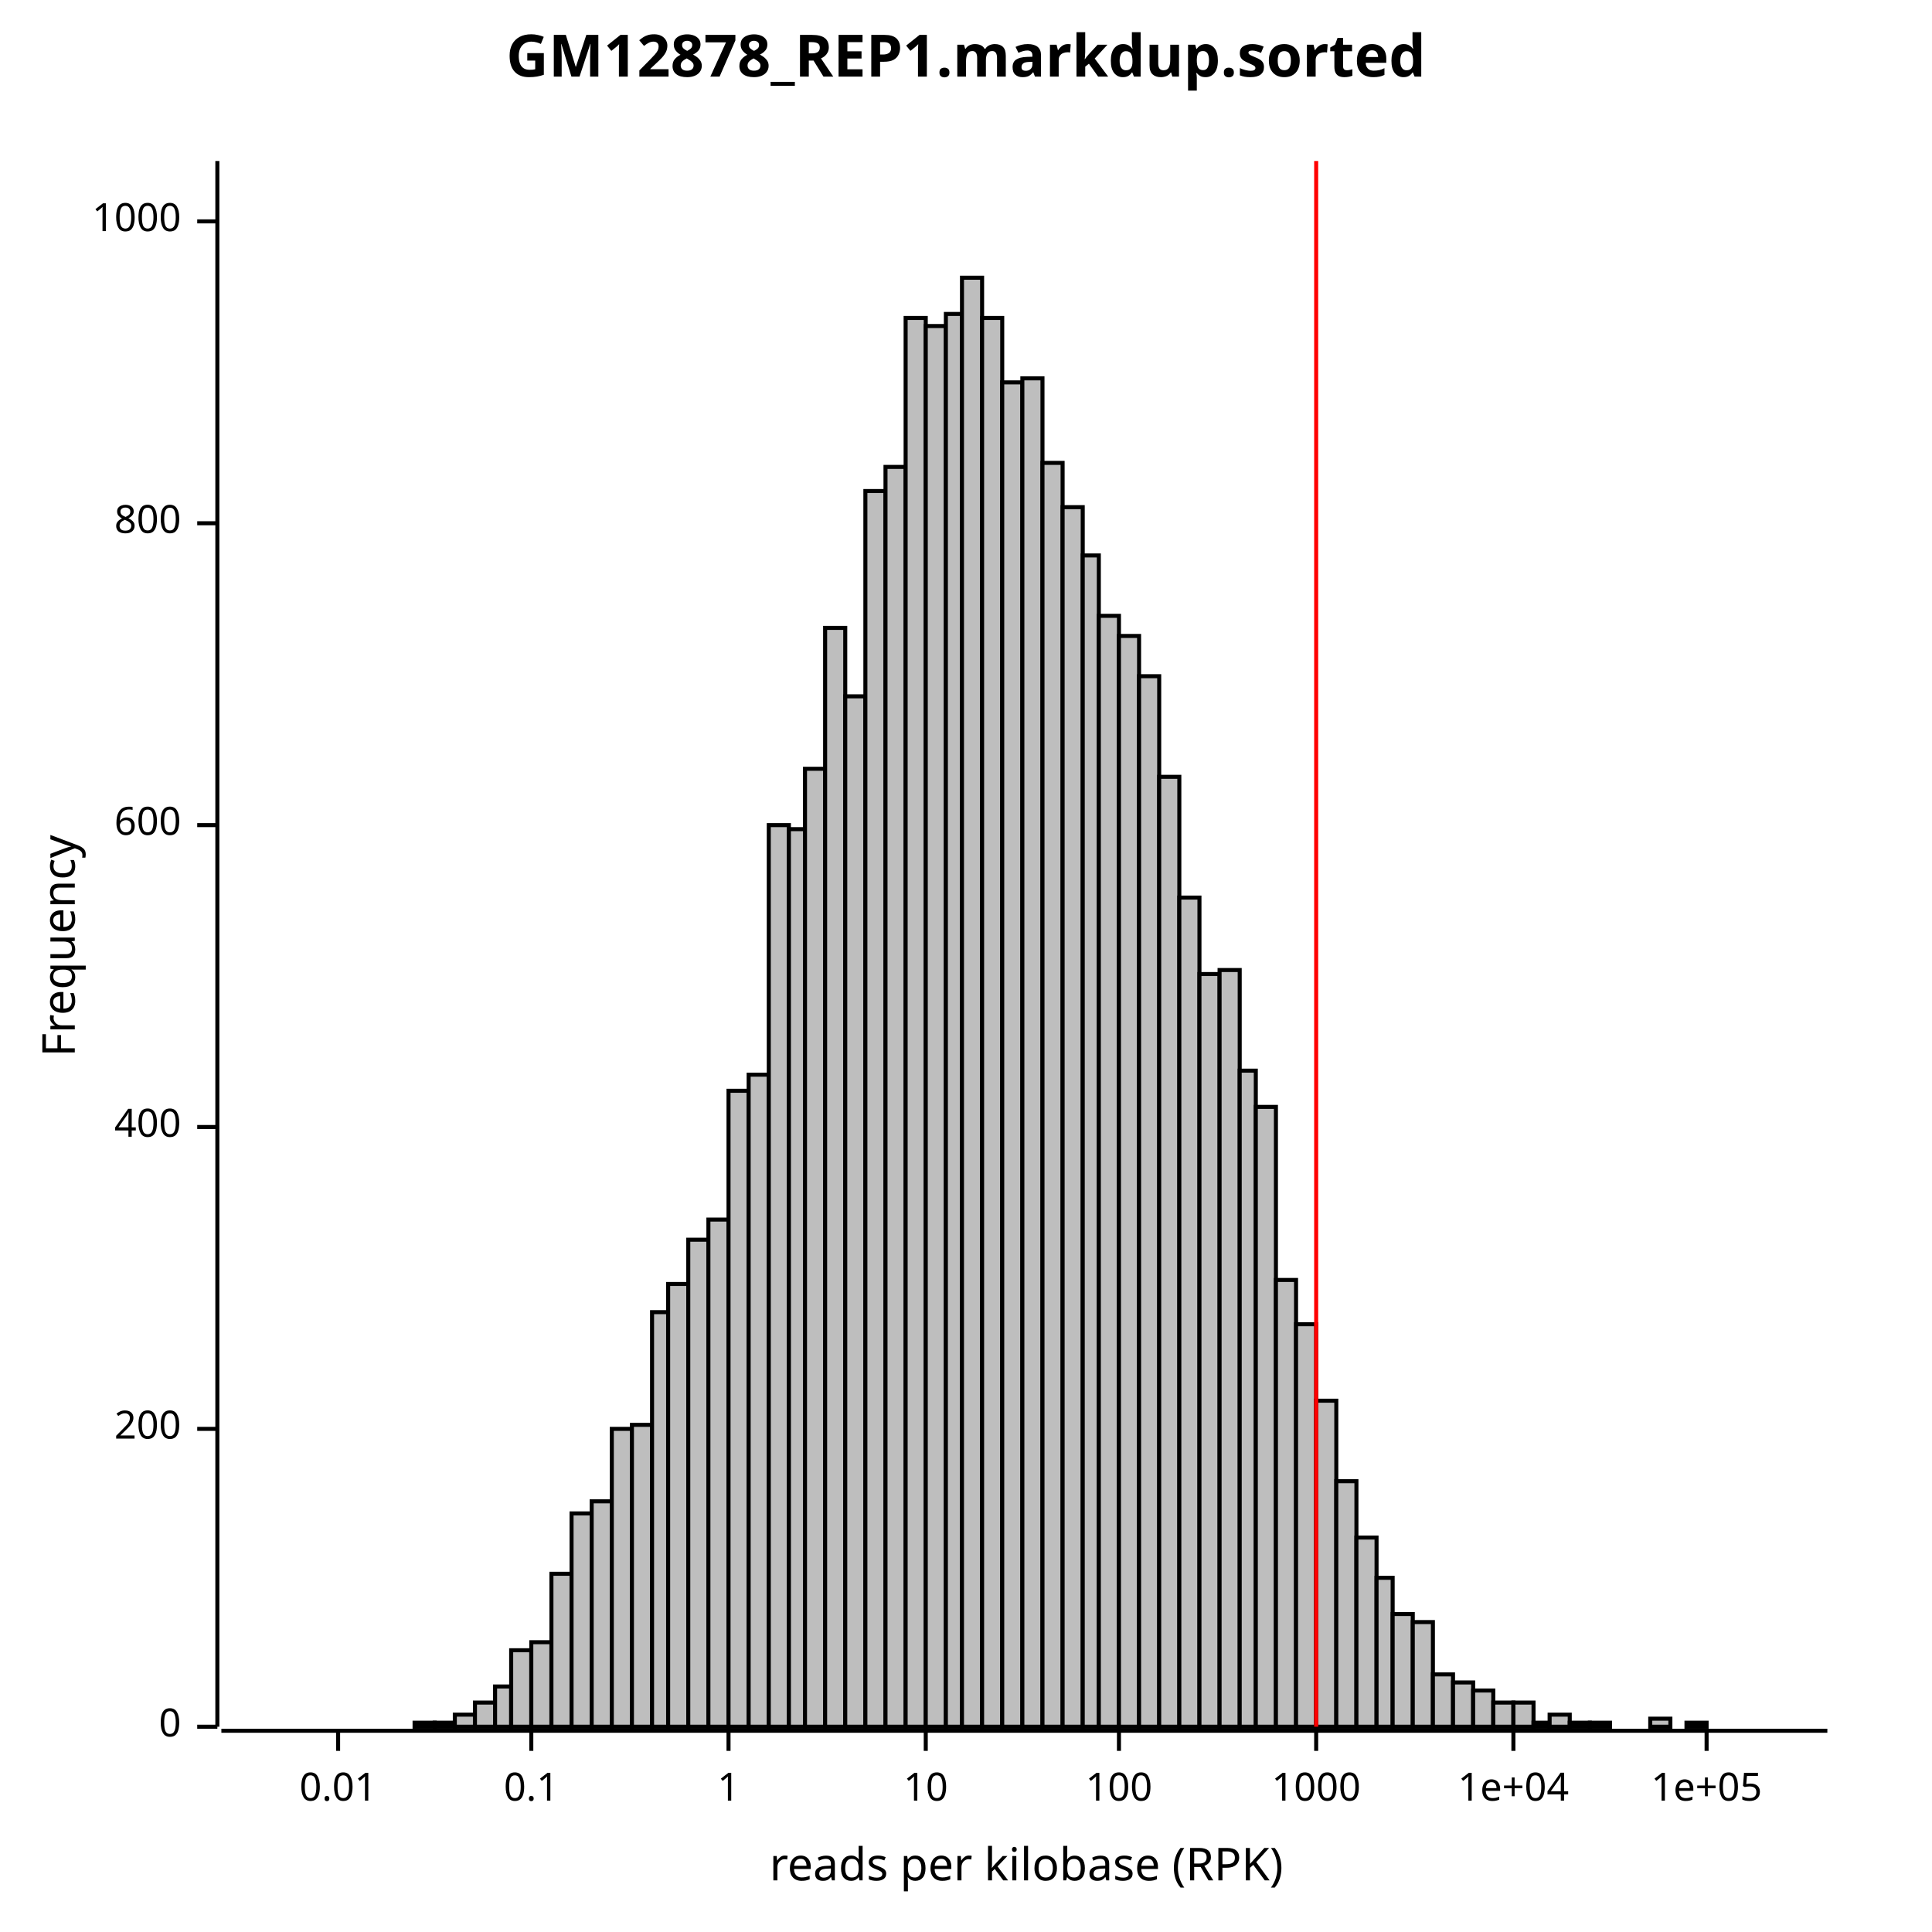
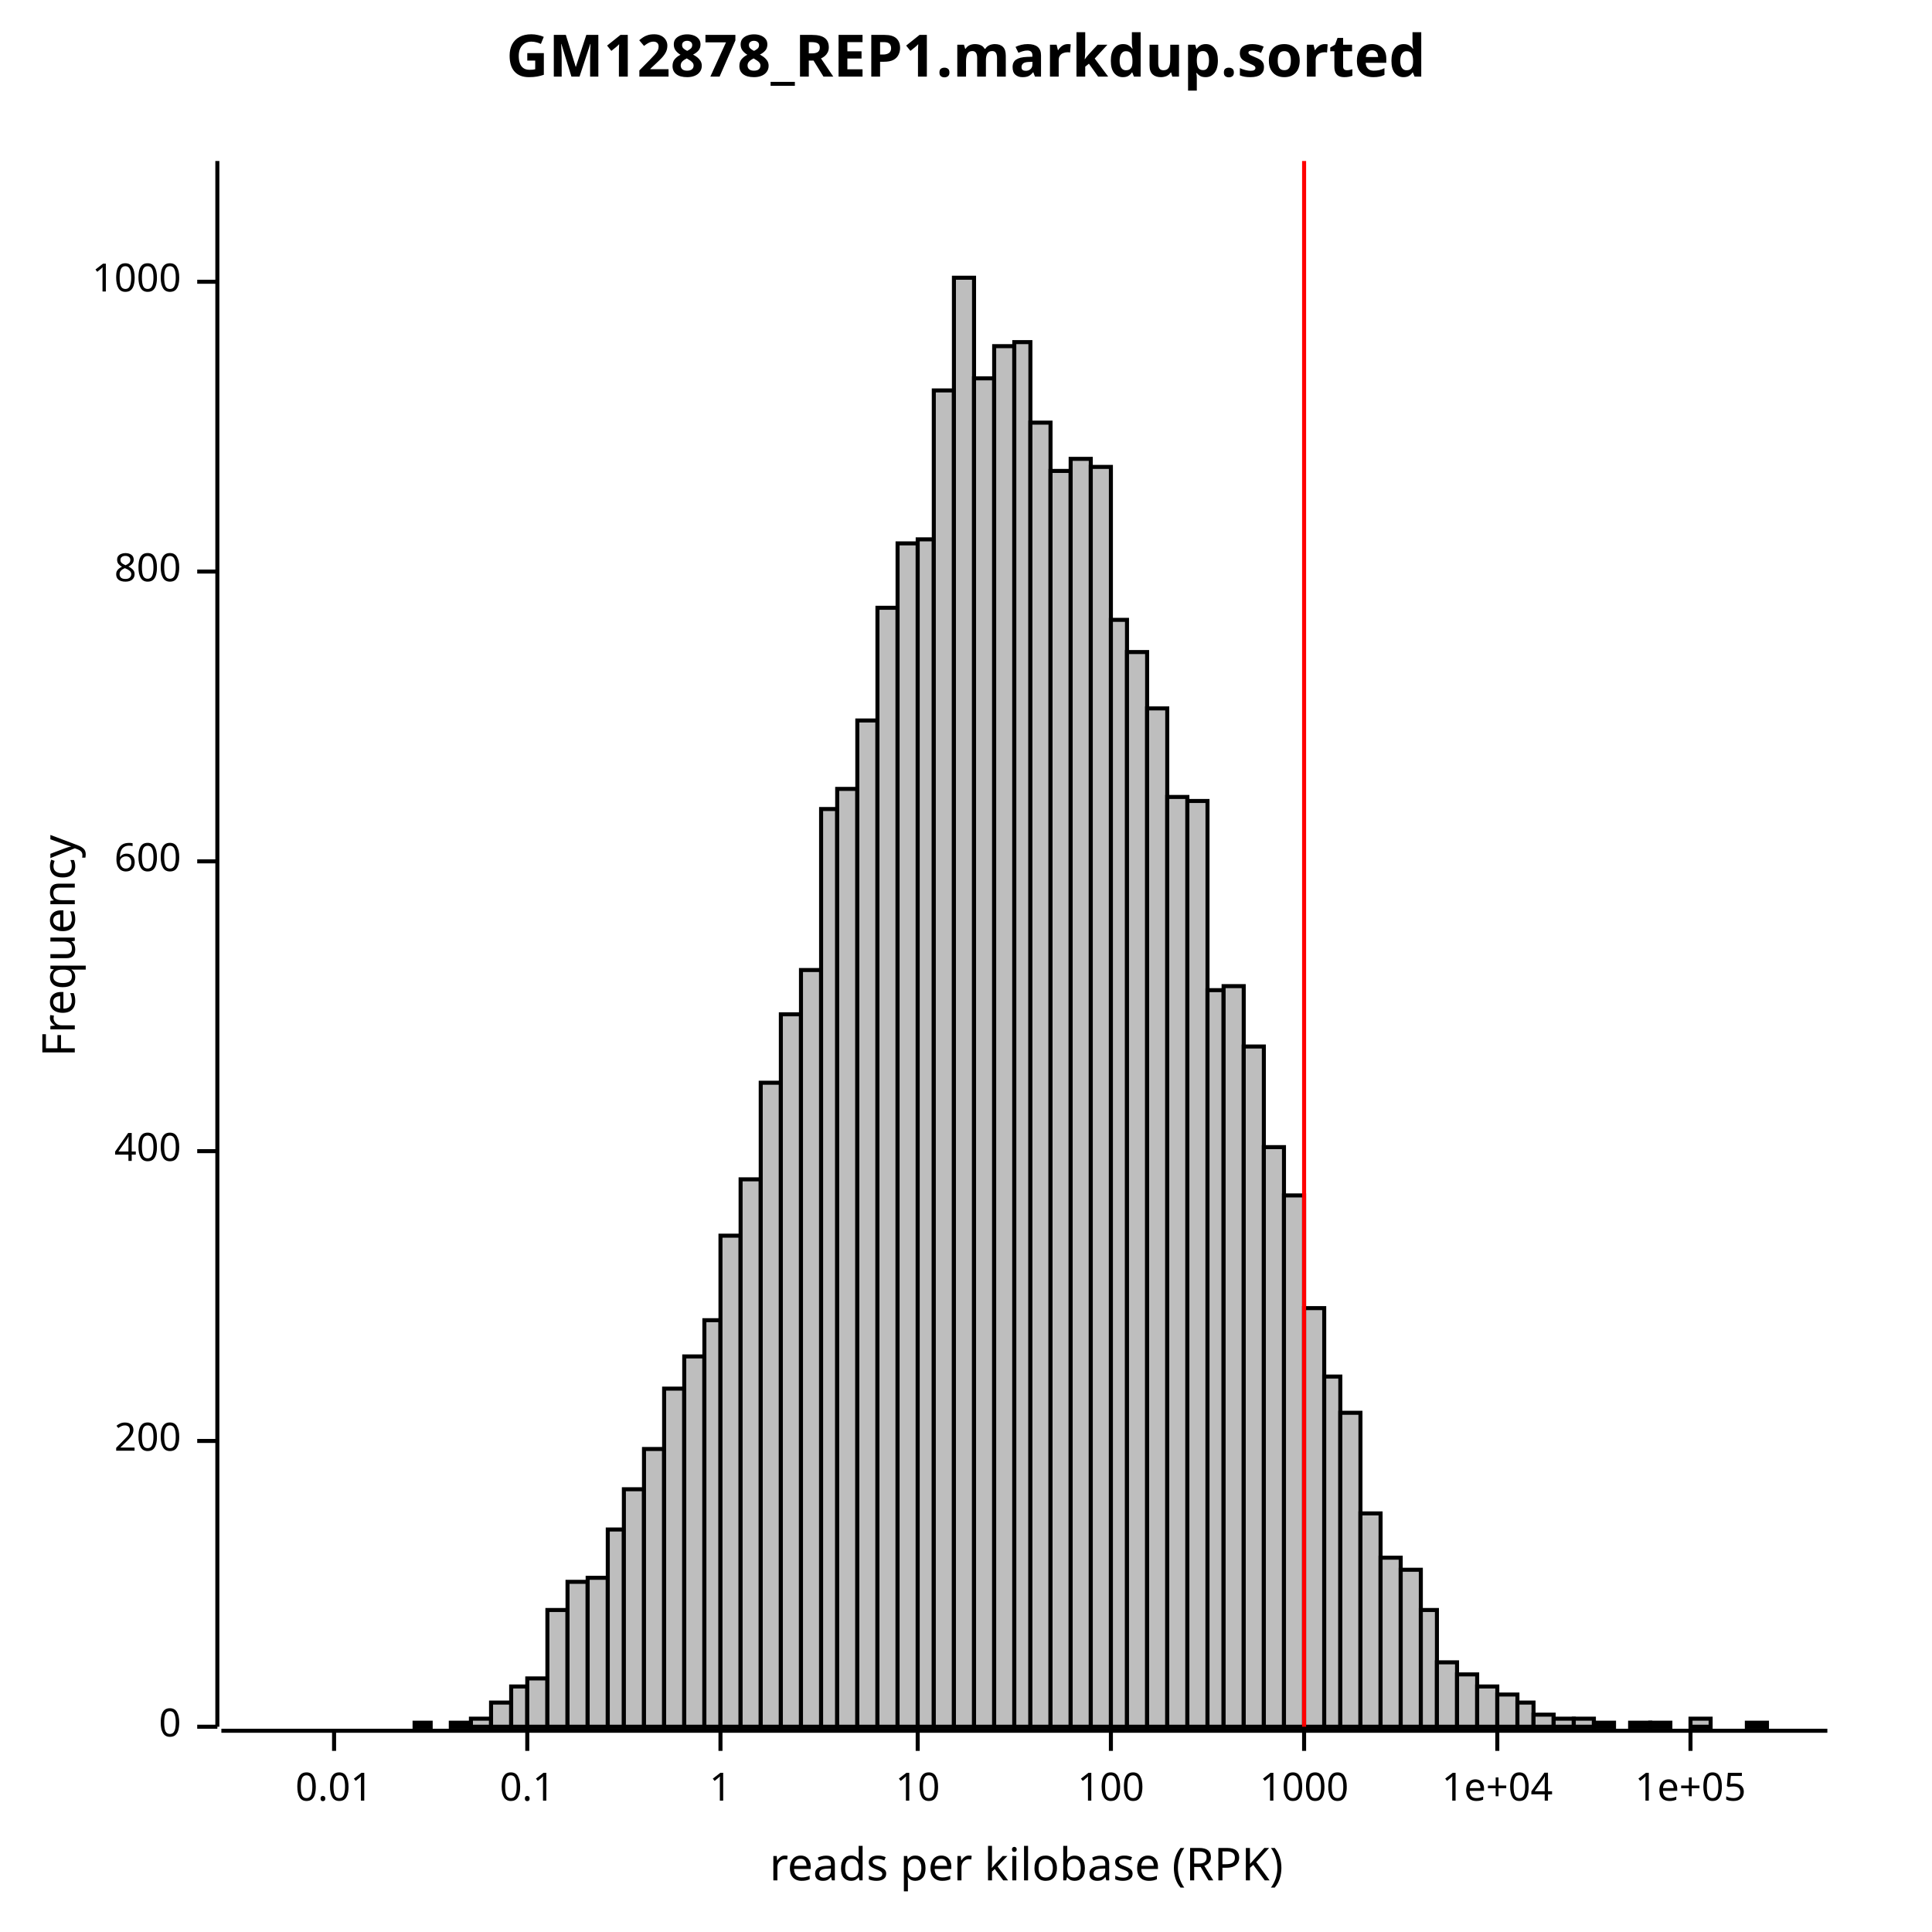
<svg xmlns="http://www.w3.org/2000/svg" width="480" height="480" viewBox="0 0 480 480">
  <rect x="0" y="0" width="480" height="480" opacity="1" fill="#FFFFFF" stroke="none" />
  <text x="240" y="8" dy="0.76em" text-anchor="middle" font-family="sans-serif" font-size="14.516" opacity="1" fill="#000000" font-weight="bold">
GM12878_REP1.markdup.sorted
</text>
  <text x="10" y="235" dy="0.76em" text-anchor="middle" font-family="sans-serif" font-size="11.29" opacity="1" fill="#000000" transform="rotate(270, 10, 235)">
Frequency
</text>
  <text x="255" y="470" dy="-0.5ex" text-anchor="middle" font-family="sans-serif" font-size="11.29" opacity="1" fill="#000000">
reads per kilobase (RPK)
</text>
  <polyline fill="none" opacity="1" stroke="#000000" stroke-width="1" points="54,40 54,429 " />
  <text x="45" y="429" dy="0.5ex" text-anchor="end" font-family="sans-serif" font-size="9.677" opacity="1" fill="#000000">
0
</text>
  <polyline fill="none" opacity="1" stroke="#000000" stroke-width="1" points="49,429 54,429 " />
-   <text x="45" y="355" dy="0.5ex" text-anchor="end" font-family="sans-serif" font-size="9.677" opacity="1" fill="#000000">
+   <text x="45" y="358" dy="0.5ex" text-anchor="end" font-family="sans-serif" font-size="9.677" opacity="1" fill="#000000">
200
</text>
-   <polyline fill="none" opacity="1" stroke="#000000" stroke-width="1" points="49,355 54,355 " />
-   <text x="45" y="280" dy="0.5ex" text-anchor="end" font-family="sans-serif" font-size="9.677" opacity="1" fill="#000000">
+   <polyline fill="none" opacity="1" stroke="#000000" stroke-width="1" points="49,358 54,358 " />
+   <text x="45" y="286" dy="0.5ex" text-anchor="end" font-family="sans-serif" font-size="9.677" opacity="1" fill="#000000">
400
</text>
-   <polyline fill="none" opacity="1" stroke="#000000" stroke-width="1" points="49,280 54,280 " />
-   <text x="45" y="205" dy="0.5ex" text-anchor="end" font-family="sans-serif" font-size="9.677" opacity="1" fill="#000000">
+   <polyline fill="none" opacity="1" stroke="#000000" stroke-width="1" points="49,286 54,286 " />
+   <text x="45" y="214" dy="0.5ex" text-anchor="end" font-family="sans-serif" font-size="9.677" opacity="1" fill="#000000">
600
</text>
-   <polyline fill="none" opacity="1" stroke="#000000" stroke-width="1" points="49,205 54,205 " />
-   <text x="45" y="130" dy="0.5ex" text-anchor="end" font-family="sans-serif" font-size="9.677" opacity="1" fill="#000000">
+   <polyline fill="none" opacity="1" stroke="#000000" stroke-width="1" points="49,214 54,214 " />
+   <text x="45" y="142" dy="0.5ex" text-anchor="end" font-family="sans-serif" font-size="9.677" opacity="1" fill="#000000">
800
</text>
-   <polyline fill="none" opacity="1" stroke="#000000" stroke-width="1" points="49,130 54,130 " />
-   <text x="45" y="55" dy="0.5ex" text-anchor="end" font-family="sans-serif" font-size="9.677" opacity="1" fill="#000000">
+   <polyline fill="none" opacity="1" stroke="#000000" stroke-width="1" points="49,142 54,142 " />
+   <text x="45" y="70" dy="0.5ex" text-anchor="end" font-family="sans-serif" font-size="9.677" opacity="1" fill="#000000">
1000
</text>
-   <polyline fill="none" opacity="1" stroke="#000000" stroke-width="1" points="49,55 54,55 " />
+   <polyline fill="none" opacity="1" stroke="#000000" stroke-width="1" points="49,70 54,70 " />
  <polyline fill="none" opacity="1" stroke="#000000" stroke-width="1" points="55,430 454,430 " />
-   <text x="84" y="440" dy="0.76em" text-anchor="middle" font-family="sans-serif" font-size="9.677" opacity="1" fill="#000000">
+   <text x="83" y="440" dy="0.76em" text-anchor="middle" font-family="sans-serif" font-size="9.677" opacity="1" fill="#000000">
0.01
</text>
-   <polyline fill="none" opacity="1" stroke="#000000" stroke-width="1" points="84,430 84,435 " />
-   <text x="132" y="440" dy="0.76em" text-anchor="middle" font-family="sans-serif" font-size="9.677" opacity="1" fill="#000000">
+   <polyline fill="none" opacity="1" stroke="#000000" stroke-width="1" points="83,430 83,435 " />
+   <text x="131" y="440" dy="0.76em" text-anchor="middle" font-family="sans-serif" font-size="9.677" opacity="1" fill="#000000">
0.1
</text>
-   <polyline fill="none" opacity="1" stroke="#000000" stroke-width="1" points="132,430 132,435 " />
-   <text x="181" y="440" dy="0.76em" text-anchor="middle" font-family="sans-serif" font-size="9.677" opacity="1" fill="#000000">
+   <polyline fill="none" opacity="1" stroke="#000000" stroke-width="1" points="131,430 131,435 " />
+   <text x="179" y="440" dy="0.76em" text-anchor="middle" font-family="sans-serif" font-size="9.677" opacity="1" fill="#000000">
1
</text>
-   <polyline fill="none" opacity="1" stroke="#000000" stroke-width="1" points="181,430 181,435 " />
-   <text x="230" y="440" dy="0.76em" text-anchor="middle" font-family="sans-serif" font-size="9.677" opacity="1" fill="#000000">
+   <polyline fill="none" opacity="1" stroke="#000000" stroke-width="1" points="179,430 179,435 " />
+   <text x="228" y="440" dy="0.76em" text-anchor="middle" font-family="sans-serif" font-size="9.677" opacity="1" fill="#000000">
10
</text>
-   <polyline fill="none" opacity="1" stroke="#000000" stroke-width="1" points="230,430 230,435 " />
-   <text x="278" y="440" dy="0.76em" text-anchor="middle" font-family="sans-serif" font-size="9.677" opacity="1" fill="#000000">
+   <polyline fill="none" opacity="1" stroke="#000000" stroke-width="1" points="228,430 228,435 " />
+   <text x="276" y="440" dy="0.76em" text-anchor="middle" font-family="sans-serif" font-size="9.677" opacity="1" fill="#000000">
100
</text>
-   <polyline fill="none" opacity="1" stroke="#000000" stroke-width="1" points="278,430 278,435 " />
-   <text x="327" y="440" dy="0.76em" text-anchor="middle" font-family="sans-serif" font-size="9.677" opacity="1" fill="#000000">
+   <polyline fill="none" opacity="1" stroke="#000000" stroke-width="1" points="276,430 276,435 " />
+   <text x="324" y="440" dy="0.76em" text-anchor="middle" font-family="sans-serif" font-size="9.677" opacity="1" fill="#000000">
1000
</text>
-   <polyline fill="none" opacity="1" stroke="#000000" stroke-width="1" points="327,430 327,435 " />
-   <text x="376" y="440" dy="0.76em" text-anchor="middle" font-family="sans-serif" font-size="9.677" opacity="1" fill="#000000">
+   <polyline fill="none" opacity="1" stroke="#000000" stroke-width="1" points="324,430 324,435 " />
+   <text x="372" y="440" dy="0.76em" text-anchor="middle" font-family="sans-serif" font-size="9.677" opacity="1" fill="#000000">
1e+04
</text>
-   <polyline fill="none" opacity="1" stroke="#000000" stroke-width="1" points="376,430 376,435 " />
-   <text x="424" y="440" dy="0.76em" text-anchor="middle" font-family="sans-serif" font-size="9.677" opacity="1" fill="#000000">
+   <polyline fill="none" opacity="1" stroke="#000000" stroke-width="1" points="372,430 372,435 " />
+   <text x="420" y="440" dy="0.76em" text-anchor="middle" font-family="sans-serif" font-size="9.677" opacity="1" fill="#000000">
1e+05
</text>
-   <polyline fill="none" opacity="1" stroke="#000000" stroke-width="1" points="424,430 424,435 " />
+   <polyline fill="none" opacity="1" stroke="#000000" stroke-width="1" points="420,430 420,435 " />
  <rect x="55" y="429" width="4" height="0" opacity="1" fill="#BEBEBE" stroke="none" />
  <rect x="55" y="429" width="4" height="0" opacity="1" fill="none" stroke="#000000" />
-   <rect x="103" y="428" width="5" height="1" opacity="1" fill="#BEBEBE" stroke="none" />
-   <rect x="103" y="428" width="5" height="1" opacity="1" fill="none" stroke="#000000" />
-   <rect x="108" y="428" width="5" height="1" opacity="1" fill="#BEBEBE" stroke="none" />
-   <rect x="108" y="428" width="5" height="1" opacity="1" fill="none" stroke="#000000" />
-   <rect x="113" y="426" width="5" height="3" opacity="1" fill="#BEBEBE" stroke="none" />
-   <rect x="113" y="426" width="5" height="3" opacity="1" fill="none" stroke="#000000" />
-   <rect x="118" y="423" width="5" height="6" opacity="1" fill="#BEBEBE" stroke="none" />
-   <rect x="118" y="423" width="5" height="6" opacity="1" fill="none" stroke="#000000" />
-   <rect x="123" y="419" width="4" height="10" opacity="1" fill="#BEBEBE" stroke="none" />
-   <rect x="123" y="419" width="4" height="10" opacity="1" fill="none" stroke="#000000" />
-   <rect x="127" y="410" width="5" height="19" opacity="1" fill="#BEBEBE" stroke="none" />
-   <rect x="127" y="410" width="5" height="19" opacity="1" fill="none" stroke="#000000" />
-   <rect x="132" y="408" width="5" height="21" opacity="1" fill="#BEBEBE" stroke="none" />
-   <rect x="132" y="408" width="5" height="21" opacity="1" fill="none" stroke="#000000" />
-   <rect x="137" y="391" width="5" height="38" opacity="1" fill="#BEBEBE" stroke="none" />
-   <rect x="137" y="391" width="5" height="38" opacity="1" fill="none" stroke="#000000" />
-   <rect x="142" y="376" width="5" height="53" opacity="1" fill="#BEBEBE" stroke="none" />
-   <rect x="142" y="376" width="5" height="53" opacity="1" fill="none" stroke="#000000" />
-   <rect x="147" y="373" width="5" height="56" opacity="1" fill="#BEBEBE" stroke="none" />
-   <rect x="147" y="373" width="5" height="56" opacity="1" fill="none" stroke="#000000" />
-   <rect x="152" y="355" width="5" height="74" opacity="1" fill="#BEBEBE" stroke="none" />
-   <rect x="152" y="355" width="5" height="74" opacity="1" fill="none" stroke="#000000" />
-   <rect x="157" y="354" width="5" height="75" opacity="1" fill="#BEBEBE" stroke="none" />
-   <rect x="157" y="354" width="5" height="75" opacity="1" fill="none" stroke="#000000" />
-   <rect x="162" y="326" width="4" height="103" opacity="1" fill="#BEBEBE" stroke="none" />
-   <rect x="162" y="326" width="4" height="103" opacity="1" fill="none" stroke="#000000" />
-   <rect x="166" y="319" width="5" height="110" opacity="1" fill="#BEBEBE" stroke="none" />
-   <rect x="166" y="319" width="5" height="110" opacity="1" fill="none" stroke="#000000" />
-   <rect x="171" y="308" width="5" height="121" opacity="1" fill="#BEBEBE" stroke="none" />
-   <rect x="171" y="308" width="5" height="121" opacity="1" fill="none" stroke="#000000" />
-   <rect x="176" y="303" width="5" height="126" opacity="1" fill="#BEBEBE" stroke="none" />
-   <rect x="176" y="303" width="5" height="126" opacity="1" fill="none" stroke="#000000" />
-   <rect x="181" y="271" width="5" height="158" opacity="1" fill="#BEBEBE" stroke="none" />
-   <rect x="181" y="271" width="5" height="158" opacity="1" fill="none" stroke="#000000" />
-   <rect x="186" y="267" width="5" height="162" opacity="1" fill="#BEBEBE" stroke="none" />
-   <rect x="186" y="267" width="5" height="162" opacity="1" fill="none" stroke="#000000" />
-   <rect x="191" y="205" width="5" height="224" opacity="1" fill="#BEBEBE" stroke="none" />
-   <rect x="191" y="205" width="5" height="224" opacity="1" fill="none" stroke="#000000" />
-   <rect x="196" y="206" width="4" height="223" opacity="1" fill="#BEBEBE" stroke="none" />
-   <rect x="196" y="206" width="4" height="223" opacity="1" fill="none" stroke="#000000" />
-   <rect x="200" y="191" width="5" height="238" opacity="1" fill="#BEBEBE" stroke="none" />
-   <rect x="200" y="191" width="5" height="238" opacity="1" fill="none" stroke="#000000" />
-   <rect x="205" y="156" width="5" height="273" opacity="1" fill="#BEBEBE" stroke="none" />
-   <rect x="205" y="156" width="5" height="273" opacity="1" fill="none" stroke="#000000" />
-   <rect x="210" y="173" width="5" height="256" opacity="1" fill="#BEBEBE" stroke="none" />
-   <rect x="210" y="173" width="5" height="256" opacity="1" fill="none" stroke="#000000" />
-   <rect x="215" y="122" width="5" height="307" opacity="1" fill="#BEBEBE" stroke="none" />
-   <rect x="215" y="122" width="5" height="307" opacity="1" fill="none" stroke="#000000" />
-   <rect x="220" y="116" width="5" height="313" opacity="1" fill="#BEBEBE" stroke="none" />
-   <rect x="220" y="116" width="5" height="313" opacity="1" fill="none" stroke="#000000" />
-   <rect x="225" y="79" width="5" height="350" opacity="1" fill="#BEBEBE" stroke="none" />
-   <rect x="225" y="79" width="5" height="350" opacity="1" fill="none" stroke="#000000" />
-   <rect x="230" y="81" width="5" height="348" opacity="1" fill="#BEBEBE" stroke="none" />
-   <rect x="230" y="81" width="5" height="348" opacity="1" fill="none" stroke="#000000" />
-   <rect x="235" y="78" width="4" height="351" opacity="1" fill="#BEBEBE" stroke="none" />
-   <rect x="235" y="78" width="4" height="351" opacity="1" fill="none" stroke="#000000" />
-   <rect x="239" y="69" width="5" height="360" opacity="1" fill="#BEBEBE" stroke="none" />
-   <rect x="239" y="69" width="5" height="360" opacity="1" fill="none" stroke="#000000" />
-   <rect x="244" y="79" width="5" height="350" opacity="1" fill="#BEBEBE" stroke="none" />
-   <rect x="244" y="79" width="5" height="350" opacity="1" fill="none" stroke="#000000" />
-   <rect x="249" y="95" width="5" height="334" opacity="1" fill="#BEBEBE" stroke="none" />
-   <rect x="249" y="95" width="5" height="334" opacity="1" fill="none" stroke="#000000" />
-   <rect x="254" y="94" width="5" height="335" opacity="1" fill="#BEBEBE" stroke="none" />
-   <rect x="254" y="94" width="5" height="335" opacity="1" fill="none" stroke="#000000" />
-   <rect x="259" y="115" width="5" height="314" opacity="1" fill="#BEBEBE" stroke="none" />
-   <rect x="259" y="115" width="5" height="314" opacity="1" fill="none" stroke="#000000" />
-   <rect x="264" y="126" width="5" height="303" opacity="1" fill="#BEBEBE" stroke="none" />
-   <rect x="264" y="126" width="5" height="303" opacity="1" fill="none" stroke="#000000" />
-   <rect x="269" y="138" width="4" height="291" opacity="1" fill="#BEBEBE" stroke="none" />
-   <rect x="269" y="138" width="4" height="291" opacity="1" fill="none" stroke="#000000" />
-   <rect x="273" y="153" width="5" height="276" opacity="1" fill="#BEBEBE" stroke="none" />
-   <rect x="273" y="153" width="5" height="276" opacity="1" fill="none" stroke="#000000" />
-   <rect x="278" y="158" width="5" height="271" opacity="1" fill="#BEBEBE" stroke="none" />
-   <rect x="278" y="158" width="5" height="271" opacity="1" fill="none" stroke="#000000" />
-   <rect x="283" y="168" width="5" height="261" opacity="1" fill="#BEBEBE" stroke="none" />
-   <rect x="283" y="168" width="5" height="261" opacity="1" fill="none" stroke="#000000" />
-   <rect x="288" y="193" width="5" height="236" opacity="1" fill="#BEBEBE" stroke="none" />
-   <rect x="288" y="193" width="5" height="236" opacity="1" fill="none" stroke="#000000" />
-   <rect x="293" y="223" width="5" height="206" opacity="1" fill="#BEBEBE" stroke="none" />
-   <rect x="293" y="223" width="5" height="206" opacity="1" fill="none" stroke="#000000" />
-   <rect x="298" y="242" width="5" height="187" opacity="1" fill="#BEBEBE" stroke="none" />
-   <rect x="298" y="242" width="5" height="187" opacity="1" fill="none" stroke="#000000" />
-   <rect x="303" y="241" width="5" height="188" opacity="1" fill="#BEBEBE" stroke="none" />
-   <rect x="303" y="241" width="5" height="188" opacity="1" fill="none" stroke="#000000" />
-   <rect x="308" y="266" width="4" height="163" opacity="1" fill="#BEBEBE" stroke="none" />
-   <rect x="308" y="266" width="4" height="163" opacity="1" fill="none" stroke="#000000" />
-   <rect x="312" y="275" width="5" height="154" opacity="1" fill="#BEBEBE" stroke="none" />
-   <rect x="312" y="275" width="5" height="154" opacity="1" fill="none" stroke="#000000" />
-   <rect x="317" y="318" width="5" height="111" opacity="1" fill="#BEBEBE" stroke="none" />
-   <rect x="317" y="318" width="5" height="111" opacity="1" fill="none" stroke="#000000" />
-   <rect x="322" y="329" width="5" height="100" opacity="1" fill="#BEBEBE" stroke="none" />
-   <rect x="322" y="329" width="5" height="100" opacity="1" fill="none" stroke="#000000" />
-   <rect x="327" y="348" width="5" height="81" opacity="1" fill="#BEBEBE" stroke="none" />
-   <rect x="327" y="348" width="5" height="81" opacity="1" fill="none" stroke="#000000" />
-   <rect x="332" y="368" width="5" height="61" opacity="1" fill="#BEBEBE" stroke="none" />
-   <rect x="332" y="368" width="5" height="61" opacity="1" fill="none" stroke="#000000" />
-   <rect x="337" y="382" width="5" height="47" opacity="1" fill="#BEBEBE" stroke="none" />
-   <rect x="337" y="382" width="5" height="47" opacity="1" fill="none" stroke="#000000" />
-   <rect x="342" y="392" width="4" height="37" opacity="1" fill="#BEBEBE" stroke="none" />
-   <rect x="342" y="392" width="4" height="37" opacity="1" fill="none" stroke="#000000" />
-   <rect x="346" y="401" width="5" height="28" opacity="1" fill="#BEBEBE" stroke="none" />
-   <rect x="346" y="401" width="5" height="28" opacity="1" fill="none" stroke="#000000" />
-   <rect x="351" y="403" width="5" height="26" opacity="1" fill="#BEBEBE" stroke="none" />
-   <rect x="351" y="403" width="5" height="26" opacity="1" fill="none" stroke="#000000" />
-   <rect x="356" y="416" width="5" height="13" opacity="1" fill="#BEBEBE" stroke="none" />
-   <rect x="356" y="416" width="5" height="13" opacity="1" fill="none" stroke="#000000" />
-   <rect x="361" y="418" width="5" height="11" opacity="1" fill="#BEBEBE" stroke="none" />
-   <rect x="361" y="418" width="5" height="11" opacity="1" fill="none" stroke="#000000" />
-   <rect x="366" y="420" width="5" height="9" opacity="1" fill="#BEBEBE" stroke="none" />
-   <rect x="366" y="420" width="5" height="9" opacity="1" fill="none" stroke="#000000" />
-   <rect x="371" y="423" width="5" height="6" opacity="1" fill="#BEBEBE" stroke="none" />
-   <rect x="371" y="423" width="5" height="6" opacity="1" fill="none" stroke="#000000" />
-   <rect x="376" y="423" width="5" height="6" opacity="1" fill="#BEBEBE" stroke="none" />
-   <rect x="376" y="423" width="5" height="6" opacity="1" fill="none" stroke="#000000" />
-   <rect x="381" y="428" width="4" height="1" opacity="1" fill="#BEBEBE" stroke="none" />
-   <rect x="381" y="428" width="4" height="1" opacity="1" fill="none" stroke="#000000" />
-   <rect x="385" y="426" width="5" height="3" opacity="1" fill="#BEBEBE" stroke="none" />
-   <rect x="385" y="426" width="5" height="3" opacity="1" fill="none" stroke="#000000" />
-   <rect x="390" y="428" width="5" height="1" opacity="1" fill="#BEBEBE" stroke="none" />
-   <rect x="390" y="428" width="5" height="1" opacity="1" fill="none" stroke="#000000" />
-   <rect x="395" y="428" width="5" height="1" opacity="1" fill="#BEBEBE" stroke="none" />
-   <rect x="395" y="428" width="5" height="1" opacity="1" fill="none" stroke="#000000" />
-   <rect x="400" y="429" width="5" height="0" opacity="1" fill="#BEBEBE" stroke="none" />
-   <rect x="400" y="429" width="5" height="0" opacity="1" fill="none" stroke="#000000" />
-   <rect x="405" y="429" width="5" height="0" opacity="1" fill="#BEBEBE" stroke="none" />
-   <rect x="405" y="429" width="5" height="0" opacity="1" fill="none" stroke="#000000" />
-   <rect x="410" y="427" width="5" height="2" opacity="1" fill="#BEBEBE" stroke="none" />
-   <rect x="410" y="427" width="5" height="2" opacity="1" fill="none" stroke="#000000" />
-   <rect x="415" y="429" width="4" height="0" opacity="1" fill="#BEBEBE" stroke="none" />
-   <rect x="415" y="429" width="4" height="0" opacity="1" fill="none" stroke="#000000" />
-   <rect x="419" y="428" width="5" height="1" opacity="1" fill="#BEBEBE" stroke="none" />
-   <rect x="419" y="428" width="5" height="1" opacity="1" fill="none" stroke="#000000" />
+   <rect x="103" y="428" width="4" height="1" opacity="1" fill="#BEBEBE" stroke="none" />
+   <rect x="103" y="428" width="4" height="1" opacity="1" fill="none" stroke="#000000" />
+   <rect x="107" y="429" width="5" height="0" opacity="1" fill="#BEBEBE" stroke="none" />
+   <rect x="107" y="429" width="5" height="0" opacity="1" fill="none" stroke="#000000" />
+   <rect x="112" y="428" width="5" height="1" opacity="1" fill="#BEBEBE" stroke="none" />
+   <rect x="112" y="428" width="5" height="1" opacity="1" fill="none" stroke="#000000" />
+   <rect x="117" y="427" width="5" height="2" opacity="1" fill="#BEBEBE" stroke="none" />
+   <rect x="117" y="427" width="5" height="2" opacity="1" fill="none" stroke="#000000" />
+   <rect x="122" y="423" width="5" height="6" opacity="1" fill="#BEBEBE" stroke="none" />
+   <rect x="122" y="423" width="5" height="6" opacity="1" fill="none" stroke="#000000" />
+   <rect x="127" y="419" width="4" height="10" opacity="1" fill="#BEBEBE" stroke="none" />
+   <rect x="127" y="419" width="4" height="10" opacity="1" fill="none" stroke="#000000" />
+   <rect x="131" y="417" width="5" height="12" opacity="1" fill="#BEBEBE" stroke="none" />
+   <rect x="131" y="417" width="5" height="12" opacity="1" fill="none" stroke="#000000" />
+   <rect x="136" y="400" width="5" height="29" opacity="1" fill="#BEBEBE" stroke="none" />
+   <rect x="136" y="400" width="5" height="29" opacity="1" fill="none" stroke="#000000" />
+   <rect x="141" y="393" width="5" height="36" opacity="1" fill="#BEBEBE" stroke="none" />
+   <rect x="141" y="393" width="5" height="36" opacity="1" fill="none" stroke="#000000" />
+   <rect x="146" y="392" width="5" height="37" opacity="1" fill="#BEBEBE" stroke="none" />
+   <rect x="146" y="392" width="5" height="37" opacity="1" fill="none" stroke="#000000" />
+   <rect x="151" y="380" width="4" height="49" opacity="1" fill="#BEBEBE" stroke="none" />
+   <rect x="151" y="380" width="4" height="49" opacity="1" fill="none" stroke="#000000" />
+   <rect x="155" y="370" width="5" height="59" opacity="1" fill="#BEBEBE" stroke="none" />
+   <rect x="155" y="370" width="5" height="59" opacity="1" fill="none" stroke="#000000" />
+   <rect x="160" y="360" width="5" height="69" opacity="1" fill="#BEBEBE" stroke="none" />
+   <rect x="160" y="360" width="5" height="69" opacity="1" fill="none" stroke="#000000" />
+   <rect x="165" y="345" width="5" height="84" opacity="1" fill="#BEBEBE" stroke="none" />
+   <rect x="165" y="345" width="5" height="84" opacity="1" fill="none" stroke="#000000" />
+   <rect x="170" y="337" width="5" height="92" opacity="1" fill="#BEBEBE" stroke="none" />
+   <rect x="170" y="337" width="5" height="92" opacity="1" fill="none" stroke="#000000" />
+   <rect x="175" y="328" width="4" height="101" opacity="1" fill="#BEBEBE" stroke="none" />
+   <rect x="175" y="328" width="4" height="101" opacity="1" fill="none" stroke="#000000" />
+   <rect x="179" y="307" width="5" height="122" opacity="1" fill="#BEBEBE" stroke="none" />
+   <rect x="179" y="307" width="5" height="122" opacity="1" fill="none" stroke="#000000" />
+   <rect x="184" y="293" width="5" height="136" opacity="1" fill="#BEBEBE" stroke="none" />
+   <rect x="184" y="293" width="5" height="136" opacity="1" fill="none" stroke="#000000" />
+   <rect x="189" y="269" width="5" height="160" opacity="1" fill="#BEBEBE" stroke="none" />
+   <rect x="189" y="269" width="5" height="160" opacity="1" fill="none" stroke="#000000" />
+   <rect x="194" y="252" width="5" height="177" opacity="1" fill="#BEBEBE" stroke="none" />
+   <rect x="194" y="252" width="5" height="177" opacity="1" fill="none" stroke="#000000" />
+   <rect x="199" y="241" width="5" height="188" opacity="1" fill="#BEBEBE" stroke="none" />
+   <rect x="199" y="241" width="5" height="188" opacity="1" fill="none" stroke="#000000" />
+   <rect x="204" y="201" width="4" height="228" opacity="1" fill="#BEBEBE" stroke="none" />
+   <rect x="204" y="201" width="4" height="228" opacity="1" fill="none" stroke="#000000" />
+   <rect x="208" y="196" width="5" height="233" opacity="1" fill="#BEBEBE" stroke="none" />
+   <rect x="208" y="196" width="5" height="233" opacity="1" fill="none" stroke="#000000" />
+   <rect x="213" y="179" width="5" height="250" opacity="1" fill="#BEBEBE" stroke="none" />
+   <rect x="213" y="179" width="5" height="250" opacity="1" fill="none" stroke="#000000" />
+   <rect x="218" y="151" width="5" height="278" opacity="1" fill="#BEBEBE" stroke="none" />
+   <rect x="218" y="151" width="5" height="278" opacity="1" fill="none" stroke="#000000" />
+   <rect x="223" y="135" width="5" height="294" opacity="1" fill="#BEBEBE" stroke="none" />
+   <rect x="223" y="135" width="5" height="294" opacity="1" fill="none" stroke="#000000" />
+   <rect x="228" y="134" width="4" height="295" opacity="1" fill="#BEBEBE" stroke="none" />
+   <rect x="228" y="134" width="4" height="295" opacity="1" fill="none" stroke="#000000" />
+   <rect x="232" y="97" width="5" height="332" opacity="1" fill="#BEBEBE" stroke="none" />
+   <rect x="232" y="97" width="5" height="332" opacity="1" fill="none" stroke="#000000" />
+   <rect x="237" y="69" width="5" height="360" opacity="1" fill="#BEBEBE" stroke="none" />
+   <rect x="237" y="69" width="5" height="360" opacity="1" fill="none" stroke="#000000" />
+   <rect x="242" y="94" width="5" height="335" opacity="1" fill="#BEBEBE" stroke="none" />
+   <rect x="242" y="94" width="5" height="335" opacity="1" fill="none" stroke="#000000" />
+   <rect x="247" y="86" width="5" height="343" opacity="1" fill="#BEBEBE" stroke="none" />
+   <rect x="247" y="86" width="5" height="343" opacity="1" fill="none" stroke="#000000" />
+   <rect x="252" y="85" width="4" height="344" opacity="1" fill="#BEBEBE" stroke="none" />
+   <rect x="252" y="85" width="4" height="344" opacity="1" fill="none" stroke="#000000" />
+   <rect x="256" y="105" width="5" height="324" opacity="1" fill="#BEBEBE" stroke="none" />
+   <rect x="256" y="105" width="5" height="324" opacity="1" fill="none" stroke="#000000" />
+   <rect x="261" y="117" width="5" height="312" opacity="1" fill="#BEBEBE" stroke="none" />
+   <rect x="261" y="117" width="5" height="312" opacity="1" fill="none" stroke="#000000" />
+   <rect x="266" y="114" width="5" height="315" opacity="1" fill="#BEBEBE" stroke="none" />
+   <rect x="266" y="114" width="5" height="315" opacity="1" fill="none" stroke="#000000" />
+   <rect x="271" y="116" width="5" height="313" opacity="1" fill="#BEBEBE" stroke="none" />
+   <rect x="271" y="116" width="5" height="313" opacity="1" fill="none" stroke="#000000" />
+   <rect x="276" y="154" width="4" height="275" opacity="1" fill="#BEBEBE" stroke="none" />
+   <rect x="276" y="154" width="4" height="275" opacity="1" fill="none" stroke="#000000" />
+   <rect x="280" y="162" width="5" height="267" opacity="1" fill="#BEBEBE" stroke="none" />
+   <rect x="280" y="162" width="5" height="267" opacity="1" fill="none" stroke="#000000" />
+   <rect x="285" y="176" width="5" height="253" opacity="1" fill="#BEBEBE" stroke="none" />
+   <rect x="285" y="176" width="5" height="253" opacity="1" fill="none" stroke="#000000" />
+   <rect x="290" y="198" width="5" height="231" opacity="1" fill="#BEBEBE" stroke="none" />
+   <rect x="290" y="198" width="5" height="231" opacity="1" fill="none" stroke="#000000" />
+   <rect x="295" y="199" width="5" height="230" opacity="1" fill="#BEBEBE" stroke="none" />
+   <rect x="295" y="199" width="5" height="230" opacity="1" fill="none" stroke="#000000" />
+   <rect x="300" y="246" width="4" height="183" opacity="1" fill="#BEBEBE" stroke="none" />
+   <rect x="300" y="246" width="4" height="183" opacity="1" fill="none" stroke="#000000" />
+   <rect x="304" y="245" width="5" height="184" opacity="1" fill="#BEBEBE" stroke="none" />
+   <rect x="304" y="245" width="5" height="184" opacity="1" fill="none" stroke="#000000" />
+   <rect x="309" y="260" width="5" height="169" opacity="1" fill="#BEBEBE" stroke="none" />
+   <rect x="309" y="260" width="5" height="169" opacity="1" fill="none" stroke="#000000" />
+   <rect x="314" y="285" width="5" height="144" opacity="1" fill="#BEBEBE" stroke="none" />
+   <rect x="314" y="285" width="5" height="144" opacity="1" fill="none" stroke="#000000" />
+   <rect x="319" y="297" width="5" height="132" opacity="1" fill="#BEBEBE" stroke="none" />
+   <rect x="319" y="297" width="5" height="132" opacity="1" fill="none" stroke="#000000" />
+   <rect x="324" y="325" width="5" height="104" opacity="1" fill="#BEBEBE" stroke="none" />
+   <rect x="324" y="325" width="5" height="104" opacity="1" fill="none" stroke="#000000" />
+   <rect x="329" y="342" width="4" height="87" opacity="1" fill="#BEBEBE" stroke="none" />
+   <rect x="329" y="342" width="4" height="87" opacity="1" fill="none" stroke="#000000" />
+   <rect x="333" y="351" width="5" height="78" opacity="1" fill="#BEBEBE" stroke="none" />
+   <rect x="333" y="351" width="5" height="78" opacity="1" fill="none" stroke="#000000" />
+   <rect x="338" y="376" width="5" height="53" opacity="1" fill="#BEBEBE" stroke="none" />
+   <rect x="338" y="376" width="5" height="53" opacity="1" fill="none" stroke="#000000" />
+   <rect x="343" y="387" width="5" height="42" opacity="1" fill="#BEBEBE" stroke="none" />
+   <rect x="343" y="387" width="5" height="42" opacity="1" fill="none" stroke="#000000" />
+   <rect x="348" y="390" width="5" height="39" opacity="1" fill="#BEBEBE" stroke="none" />
+   <rect x="348" y="390" width="5" height="39" opacity="1" fill="none" stroke="#000000" />
+   <rect x="353" y="400" width="4" height="29" opacity="1" fill="#BEBEBE" stroke="none" />
+   <rect x="353" y="400" width="4" height="29" opacity="1" fill="none" stroke="#000000" />
+   <rect x="357" y="413" width="5" height="16" opacity="1" fill="#BEBEBE" stroke="none" />
+   <rect x="357" y="413" width="5" height="16" opacity="1" fill="none" stroke="#000000" />
+   <rect x="362" y="416" width="5" height="13" opacity="1" fill="#BEBEBE" stroke="none" />
+   <rect x="362" y="416" width="5" height="13" opacity="1" fill="none" stroke="#000000" />
+   <rect x="367" y="419" width="5" height="10" opacity="1" fill="#BEBEBE" stroke="none" />
+   <rect x="367" y="419" width="5" height="10" opacity="1" fill="none" stroke="#000000" />
+   <rect x="372" y="421" width="5" height="8" opacity="1" fill="#BEBEBE" stroke="none" />
+   <rect x="372" y="421" width="5" height="8" opacity="1" fill="none" stroke="#000000" />
+   <rect x="377" y="423" width="4" height="6" opacity="1" fill="#BEBEBE" stroke="none" />
+   <rect x="377" y="423" width="4" height="6" opacity="1" fill="none" stroke="#000000" />
+   <rect x="381" y="426" width="5" height="3" opacity="1" fill="#BEBEBE" stroke="none" />
+   <rect x="381" y="426" width="5" height="3" opacity="1" fill="none" stroke="#000000" />
+   <rect x="386" y="427" width="5" height="2" opacity="1" fill="#BEBEBE" stroke="none" />
+   <rect x="386" y="427" width="5" height="2" opacity="1" fill="none" stroke="#000000" />
+   <rect x="391" y="427" width="5" height="2" opacity="1" fill="#BEBEBE" stroke="none" />
+   <rect x="391" y="427" width="5" height="2" opacity="1" fill="none" stroke="#000000" />
+   <rect x="396" y="428" width="5" height="1" opacity="1" fill="#BEBEBE" stroke="none" />
+   <rect x="396" y="428" width="5" height="1" opacity="1" fill="none" stroke="#000000" />
+   <rect x="401" y="429" width="4" height="0" opacity="1" fill="#BEBEBE" stroke="none" />
+   <rect x="401" y="429" width="4" height="0" opacity="1" fill="none" stroke="#000000" />
+   <rect x="405" y="428" width="5" height="1" opacity="1" fill="#BEBEBE" stroke="none" />
+   <rect x="405" y="428" width="5" height="1" opacity="1" fill="none" stroke="#000000" />
+   <rect x="410" y="428" width="5" height="1" opacity="1" fill="#BEBEBE" stroke="none" />
+   <rect x="410" y="428" width="5" height="1" opacity="1" fill="none" stroke="#000000" />
+   <rect x="415" y="429" width="5" height="0" opacity="1" fill="#BEBEBE" stroke="none" />
+   <rect x="415" y="429" width="5" height="0" opacity="1" fill="none" stroke="#000000" />
+   <rect x="420" y="427" width="5" height="2" opacity="1" fill="#BEBEBE" stroke="none" />
+   <rect x="420" y="427" width="5" height="2" opacity="1" fill="none" stroke="#000000" />
  <rect x="429" y="429" width="5" height="0" opacity="1" fill="#BEBEBE" stroke="none" />
  <rect x="429" y="429" width="5" height="0" opacity="1" fill="none" stroke="#000000" />
-   <rect x="434" y="429" width="5" height="0" opacity="1" fill="#BEBEBE" stroke="none" />
-   <rect x="434" y="429" width="5" height="0" opacity="1" fill="none" stroke="#000000" />
-   <polyline fill="none" opacity="1" stroke="#FF0000" stroke-width="1" points="327,429 327,40 " />
+   <rect x="434" y="428" width="5" height="1" opacity="1" fill="#BEBEBE" stroke="none" />
+   <rect x="434" y="428" width="5" height="1" opacity="1" fill="none" stroke="#000000" />
+   <polyline fill="none" opacity="1" stroke="#FF0000" stroke-width="1" points="324,429 324,40 " />
</svg>
